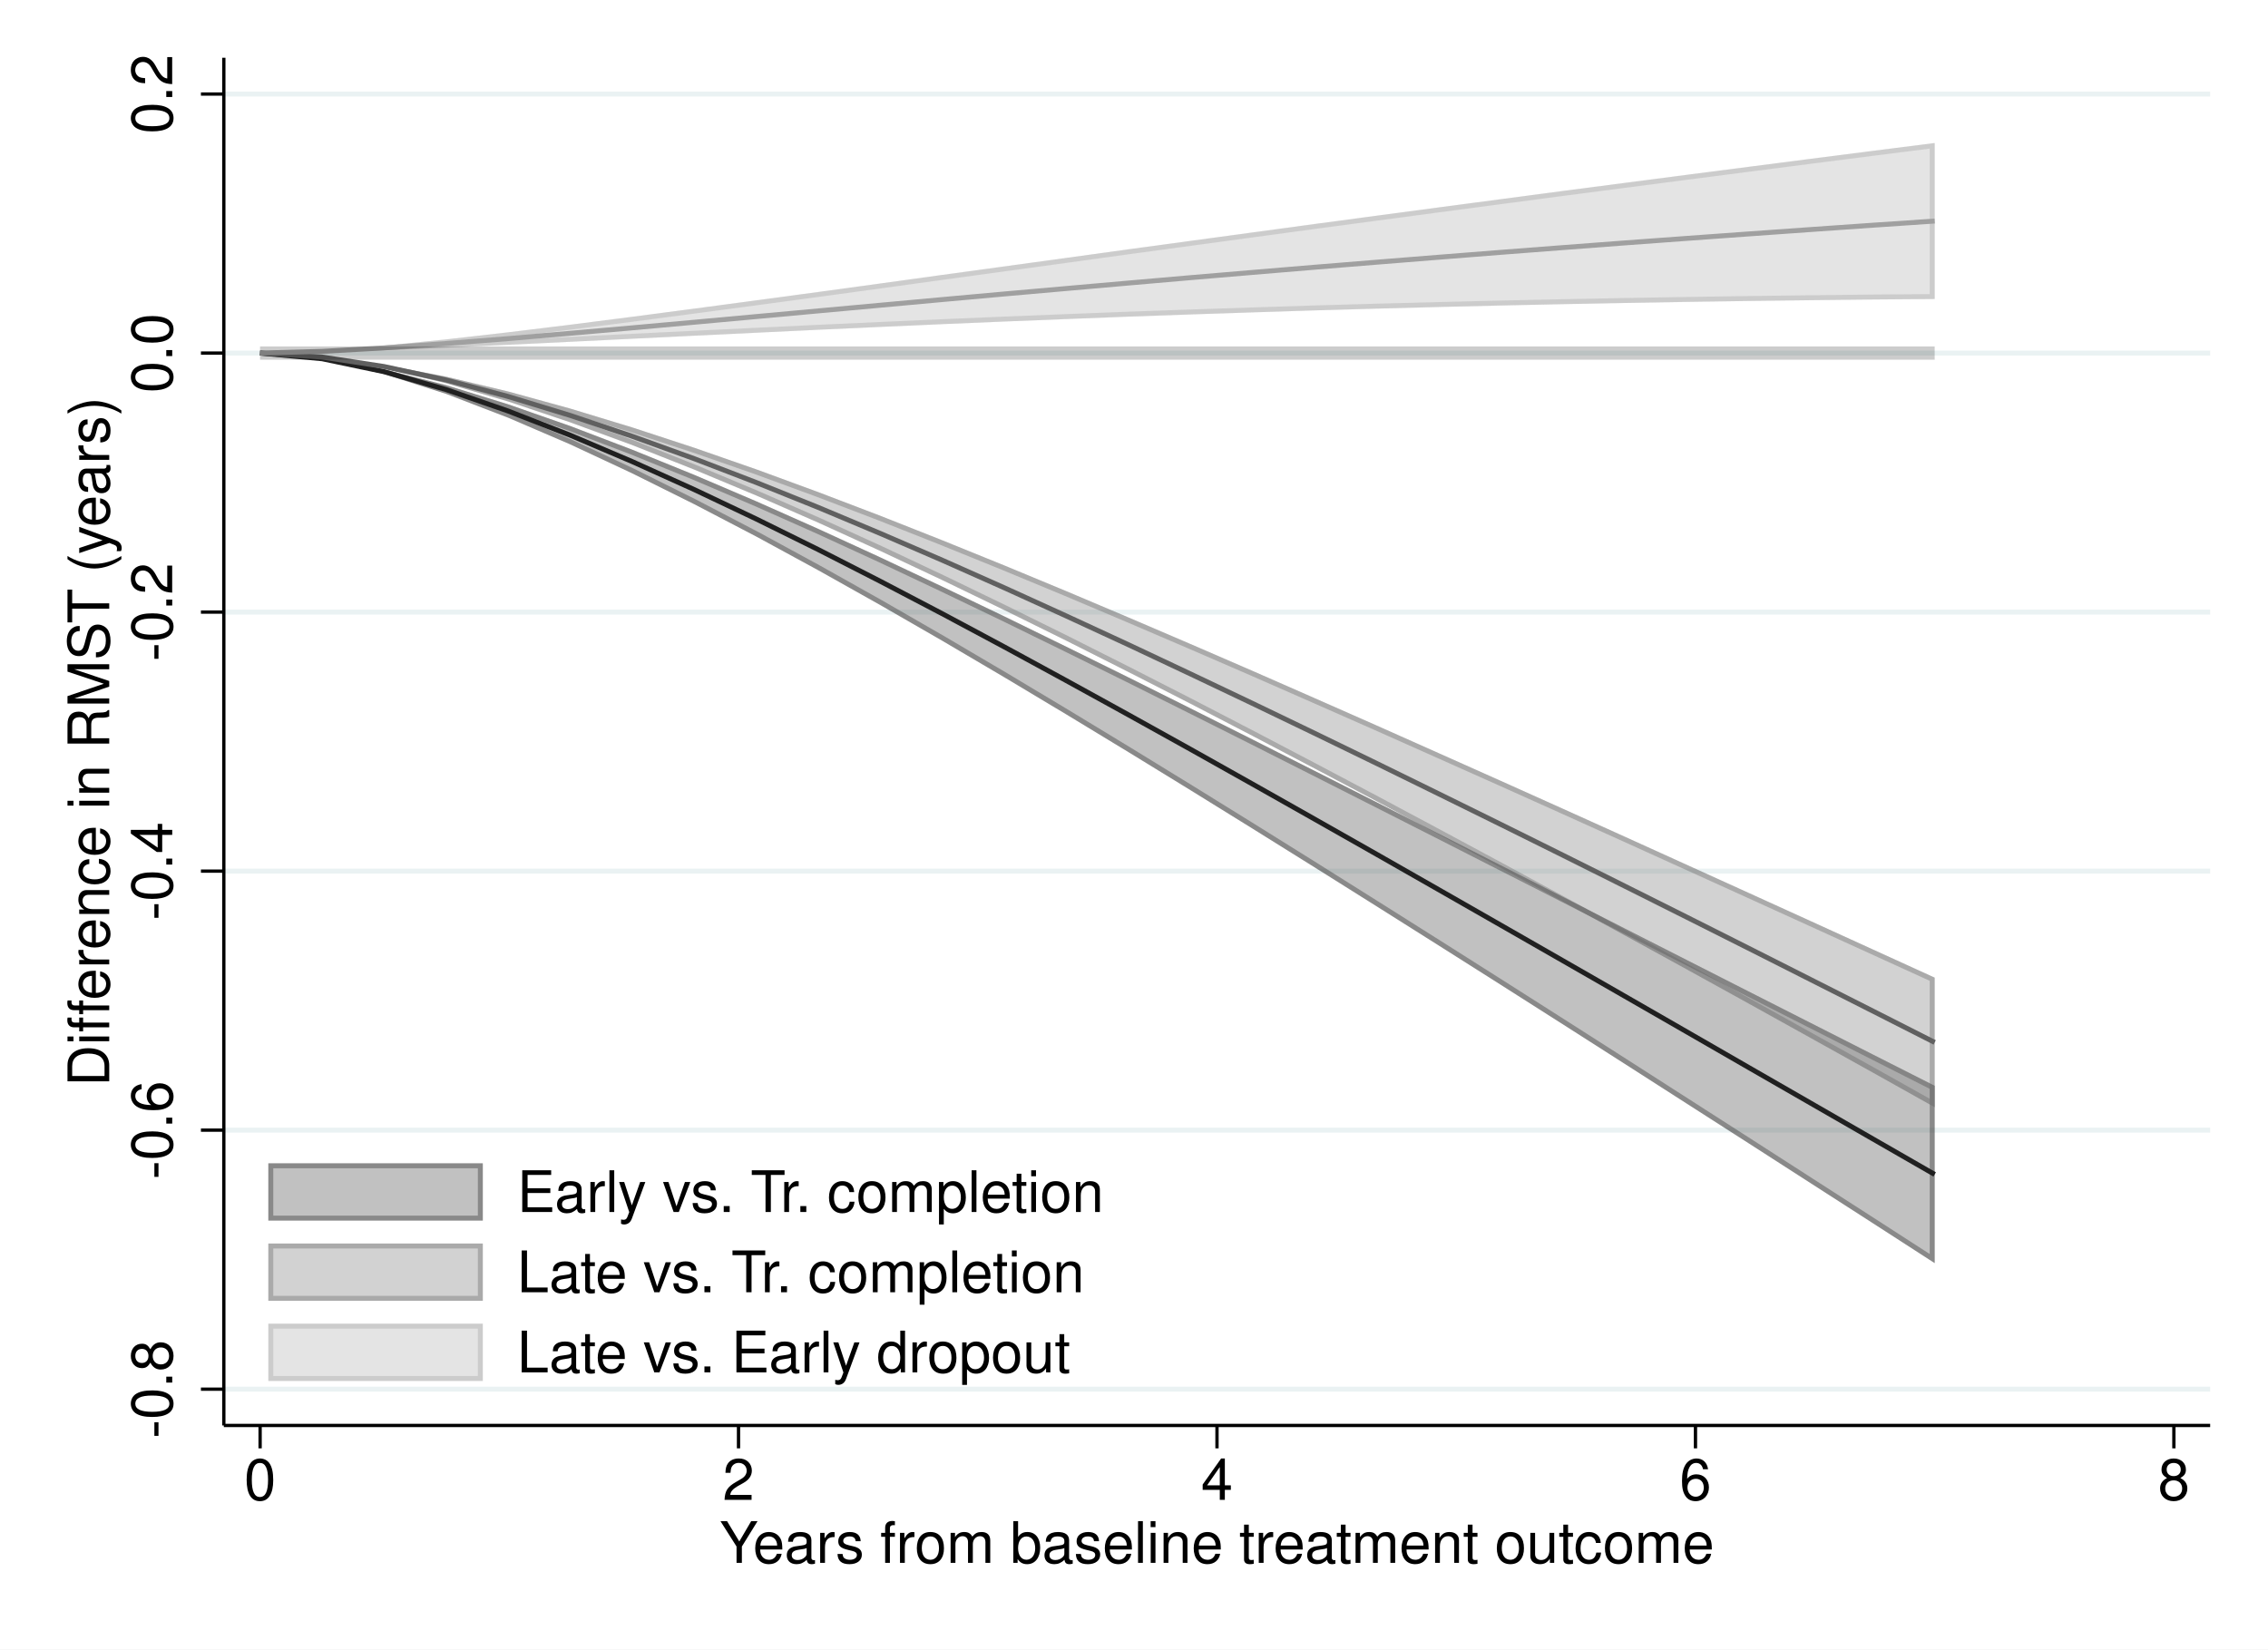
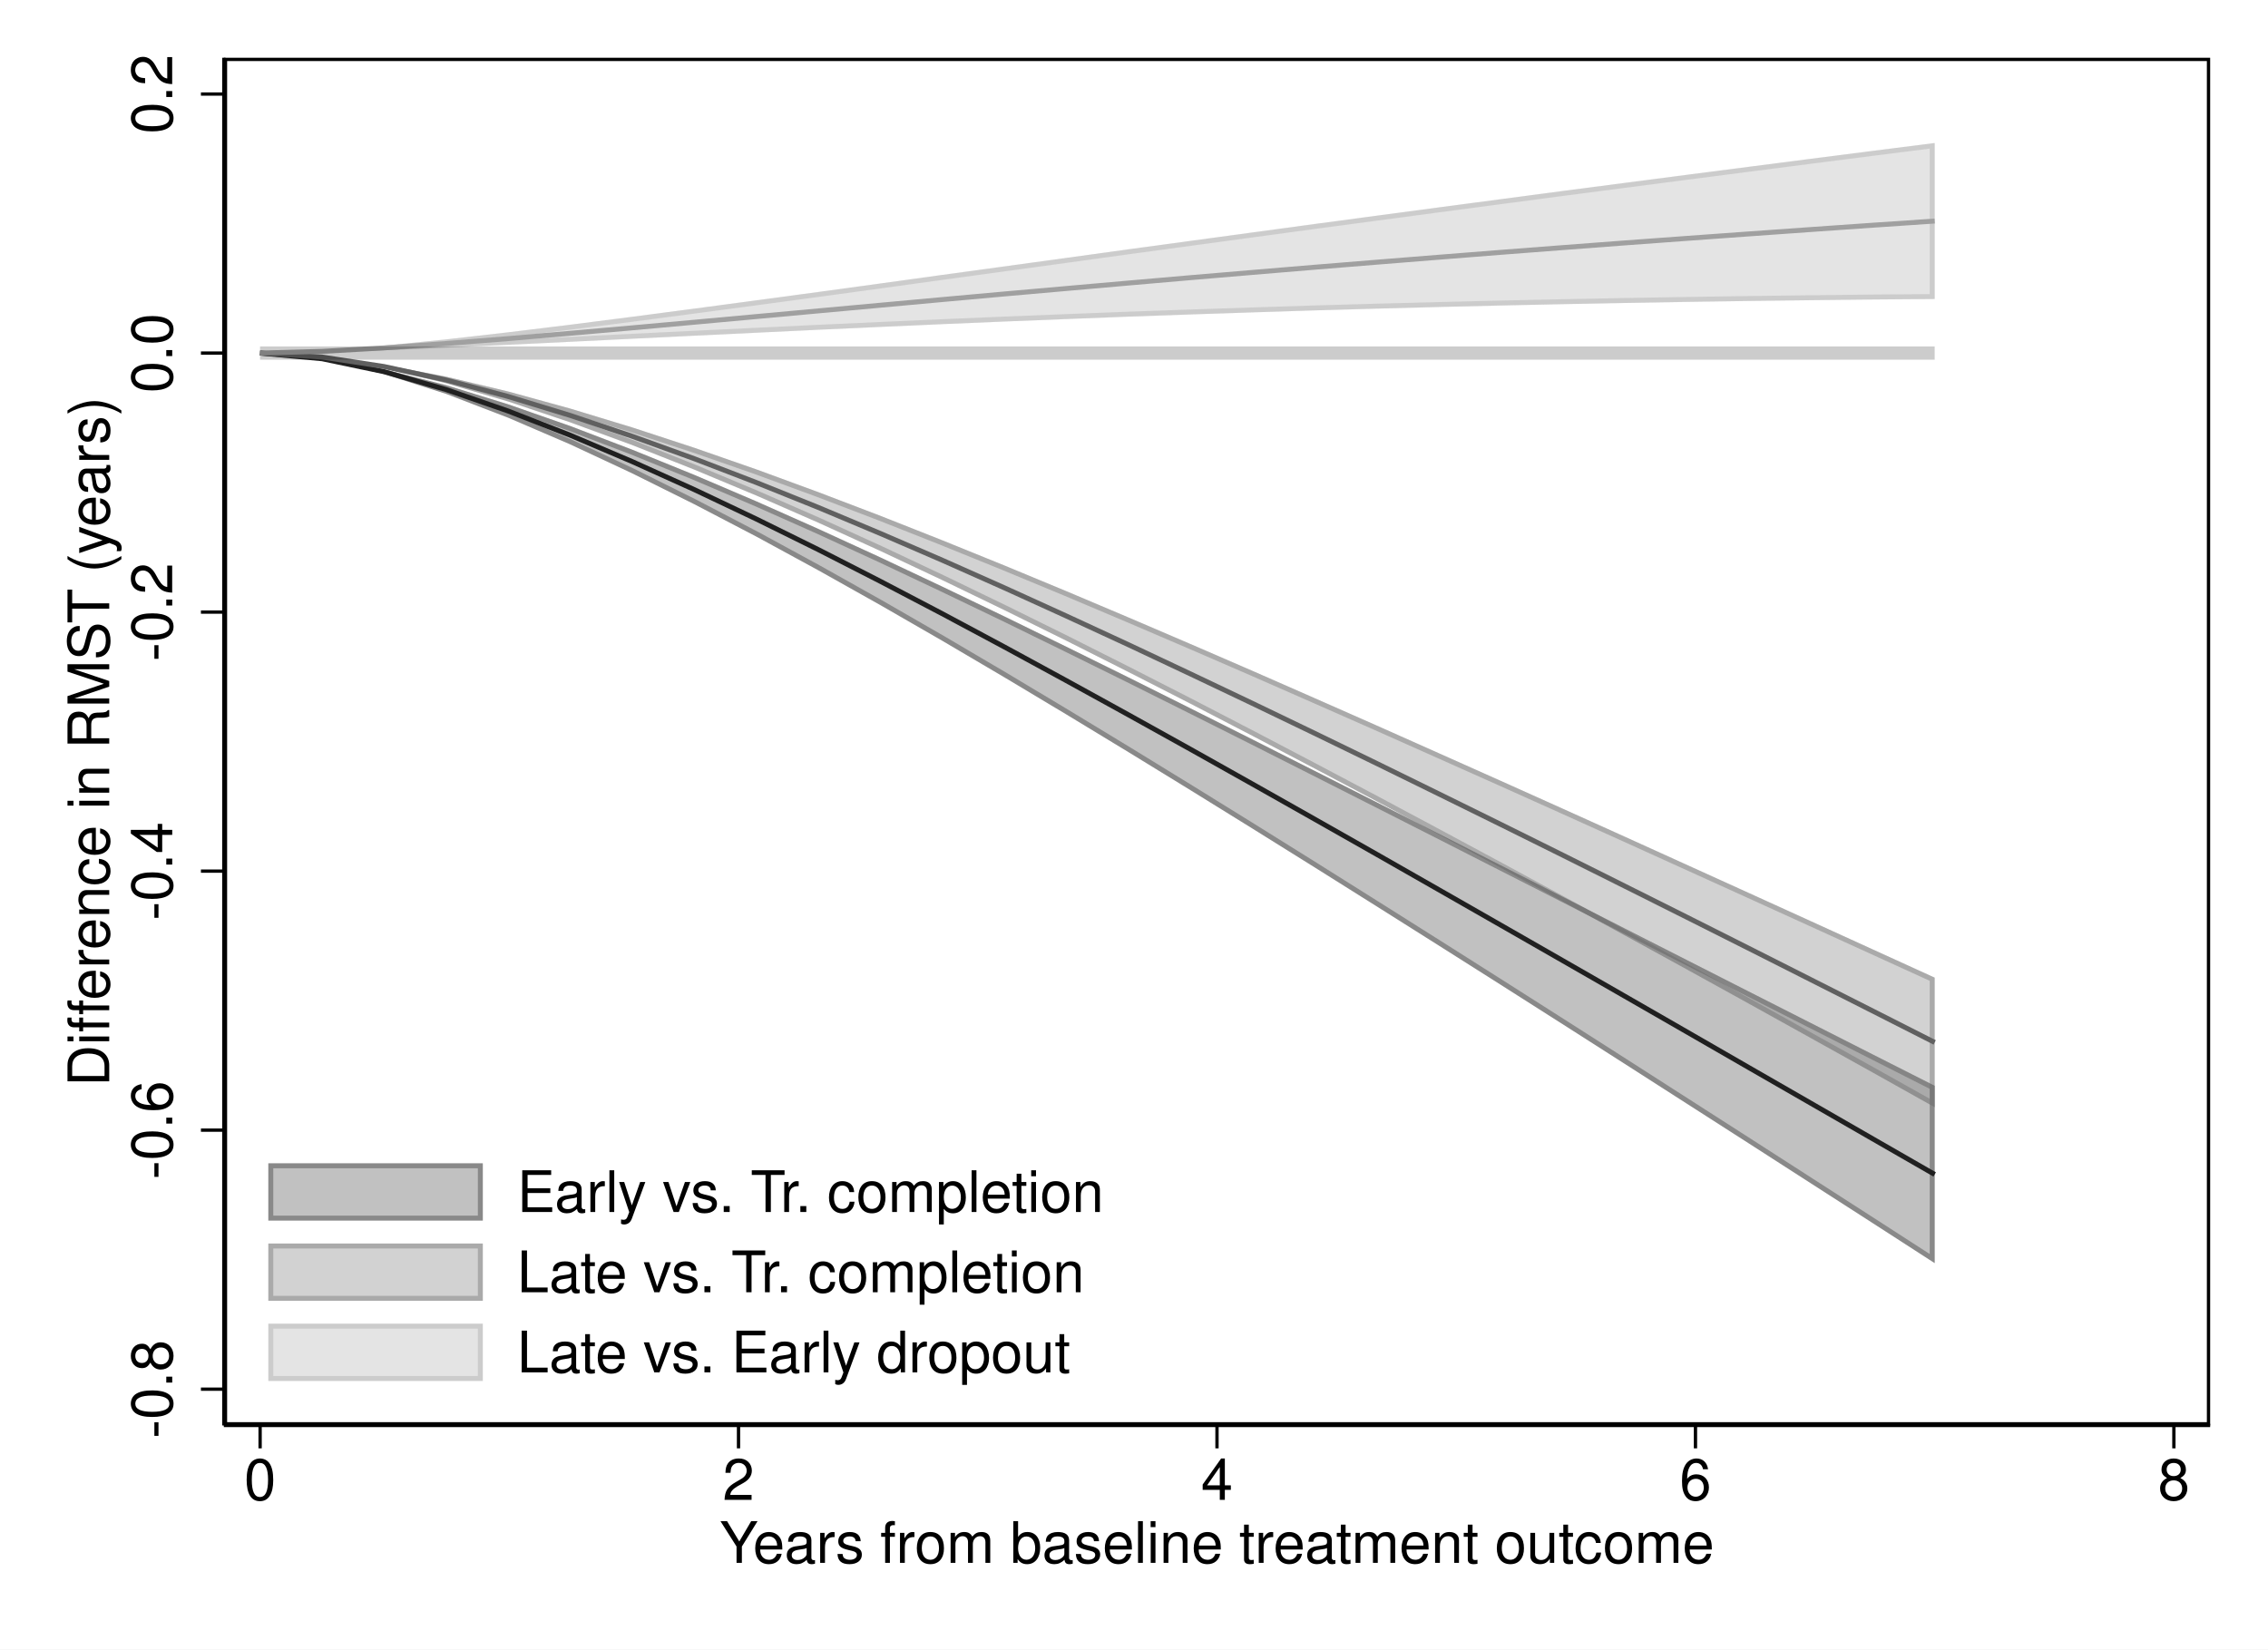
<svg xmlns="http://www.w3.org/2000/svg" xmlns:xlink="http://www.w3.org/1999/xlink" version="1.1" width="5.50in" height="4.00in" viewBox="0 0 3960 2880">
  <rect x="0" y="0" width="3960" height="2880" style="fill:#FFFFFF;stroke:none" />
  <rect x="0.00" y="0.00" width="3959.88" height="2880.00" style="fill:#FFFFFF" />
  <rect x="2.88" y="2.88" width="3954.12" height="2874.24" style="fill:none;stroke:#FFFFFF;stroke-width:5.76" />
  <rect x="390.80" y="100.86" width="3468.22" height="2388.33" style="fill:#FFFFFF" />
-   <rect x="393.68" y="103.74" width="3462.46" height="2382.57" style="fill:none;stroke:#FFFFFF;stroke-width:5.76" />
-   <line x1="390.80" y1="2425.82" x2="3859.02" y2="2425.82" style="stroke:#EAF2F3;stroke-width:8.64" />
-   <line x1="390.80" y1="1973.50" x2="3859.02" y2="1973.50" style="stroke:#EAF2F3;stroke-width:8.64" />
-   <line x1="390.80" y1="1521.18" x2="3859.02" y2="1521.18" style="stroke:#EAF2F3;stroke-width:8.64" />
-   <line x1="390.80" y1="1068.86" x2="3859.02" y2="1068.86" style="stroke:#EAF2F3;stroke-width:8.64" />
-   <line x1="390.80" y1="616.54" x2="3859.02" y2="616.54" style="stroke:#EAF2F3;stroke-width:8.64" />
-   <line x1="390.80" y1="164.22" x2="3859.02" y2="164.22" style="stroke:#EAF2F3;stroke-width:8.64" />
+   <rect x="393.68" y="103.74" width="3462.46" height="2382.57" style="fill:none;stroke:#000000;stroke-width:5.76" />
  <defs>
-     <path id="path_UqvUzSWr" d="M562.44 627.68 L562.44 627.68 L670.73 653.17 L779.01 687.82 L887.29 729.41 L995.57 775.94 L1103.85 826.55 L1212.13 880.39 L1320.54 936.94 L1428.82 995.85 L1537.10 1056.61 L1645.38 1118.98 L1753.66 1182.72 L1861.94 1247.56 L1970.22 1313.28 L2078.51 1379.73 L2186.79 1446.81 L2295.07 1514.38 L2403.35 1582.44 L2511.63 1650.75 L2620.03 1719.44 L2728.32 1788.37 L2836.60 1857.55 L2944.88 1926.97 L3053.16 1996.40 L3161.44 2066.07 L3269.72 2135.74 L3378.00 2205.67 L3378.00 1896.03 L3269.72 1841.21 L3161.44 1786.26 L3053.16 1731.32 L2944.88 1676.25 L2836.60 1621.18 L2728.32 1565.98 L2620.03 1510.91 L2511.63 1455.72 L2403.35 1400.77 L2295.07 1345.95 L2186.79 1291.25 L2078.51 1236.92 L1970.22 1182.84 L1861.94 1129.38 L1753.66 1076.41 L1645.38 1024.43 L1537.10 973.32 L1428.82 923.58 L1320.54 875.43 L1212.13 829.15 L1103.85 785.22 L995.57 743.88 L887.29 706.02 L779.01 672.60 L670.73 644.88 L562.44 624.96 L562.44 627.68 Z" stroke-linejoin="round" />
+     <path id="path_hIicWsDW" d="M562.44 627.68 L562.44 627.68 L670.73 653.17 L779.01 687.82 L887.29 729.41 L995.57 775.94 L1103.85 826.55 L1212.13 880.39 L1320.54 936.94 L1428.82 995.85 L1537.10 1056.61 L1645.38 1118.98 L1753.66 1182.72 L1861.94 1247.56 L1970.22 1313.28 L2078.51 1379.73 L2186.79 1446.81 L2295.07 1514.38 L2403.35 1582.44 L2511.63 1650.75 L2620.03 1719.44 L2728.32 1788.37 L2836.60 1857.55 L2944.88 1926.97 L3053.16 1996.40 L3161.44 2066.07 L3269.72 2135.74 L3378.00 2205.67 L3378.00 1896.03 L3269.72 1841.21 L3161.44 1786.26 L3053.16 1731.32 L2944.88 1676.25 L2836.60 1621.18 L2728.32 1565.98 L2620.03 1510.91 L2511.63 1455.72 L2403.35 1400.77 L2295.07 1345.95 L2186.79 1291.25 L2078.51 1236.92 L1970.22 1182.84 L1861.94 1129.38 L1753.66 1076.41 L1645.38 1024.43 L1537.10 973.32 L1428.82 923.58 L1320.54 875.43 L1212.13 829.15 L1103.85 785.22 L995.57 743.88 L887.29 706.02 L779.01 672.60 L670.73 644.88 L562.44 624.96 L562.44 627.68 Z" stroke-linejoin="round" />
  </defs>
  <defs>
-     <clipPath id="clipPath_FpMlfSqH">
-       <use xlink:href="#path_UqvUzSWr" />
+     <clipPath id="clipPath_INevgQva">
+       <use xlink:href="#path_hIicWsDW" />
    </clipPath>
  </defs>
-   <use xlink:href="#path_UqvUzSWr" style="stroke:none;fill:#4D4D4D;fill-opacity:0.35" />
-   <use xlink:href="#path_UqvUzSWr" style="fill:none;stroke:#202020;stroke-opacity:0.35;stroke-width:17.28" clip-path="url(#clipPath_FpMlfSqH)" />
+   <use xlink:href="#path_hIicWsDW" style="stroke:none;fill:#4D4D4D;fill-opacity:0.35" />
+   <use xlink:href="#path_hIicWsDW" style="fill:none;stroke:#202020;stroke-opacity:0.35;stroke-width:17.28" clip-path="url(#clipPath_INevgQva)" />
  <path d=" M454.04 616.54 L562.32 626.44 L670.60 649.09 L779.01 680.28 L887.29 717.77 L995.57 759.97 L1103.85 806.01 L1212.13 854.89 L1320.41 906.25 L1428.69 959.71 L1536.97 1015.03 L1645.26 1071.71 L1753.54 1129.63 L1861.82 1188.53 L1970.22 1248.18 L2078.51 1308.33 L2186.79 1369.09 L2295.07 1430.22 L2403.35 1491.61 L2511.63 1553.36 L2619.91 1615.24 L2728.19 1677.24 L2836.47 1739.36 L2944.76 1801.61 L3053.04 1863.98 L3161.32 1926.23 L3269.72 1988.60 L3378.00 2050.85" stroke-linejoin="round" style="fill:none;stroke:#202020;stroke-width:8.64" />
  <defs>
-     <path id="path_jpekmnag" d="M562.44 624.34 L562.44 624.34 L670.73 643.15 L779.01 669.26 L887.29 701.07 L995.57 737.45 L1103.85 777.17 L1212.13 819.99 L1320.54 865.29 L1428.82 912.68 L1537.10 962.06 L1645.38 1013.05 L1753.66 1065.40 L1861.94 1118.86 L1970.22 1173.43 L2078.51 1228.75 L2186.79 1284.94 L2295.07 1341.74 L2403.35 1399.04 L2511.63 1456.95 L2620.03 1515.24 L2728.32 1574.03 L2836.60 1633.18 L2944.88 1692.58 L3053.16 1752.35 L3161.44 1812.50 L3269.72 1872.77 L3378.00 1933.41 L3378.00 1707.18 L3269.72 1657.81 L3161.44 1608.43 L3053.16 1559.17 L2944.88 1510.04 L2836.60 1460.91 L2728.32 1412.03 L2620.03 1363.40 L2511.63 1315.01 L2403.35 1266.74 L2295.07 1218.98 L2186.79 1171.45 L2078.51 1124.55 L1970.22 1078.14 L1861.94 1032.35 L1753.66 987.43 L1645.38 943.50 L1537.10 900.68 L1428.82 859.35 L1320.54 819.62 L1212.13 781.88 L1103.85 746.36 L995.57 713.44 L887.29 683.62 L779.01 657.75 L670.73 636.96 L562.44 622.36 L562.44 624.34 Z" stroke-linejoin="round" />
+     <path id="path_MtvMZMNx" d="M562.44 624.34 L562.44 624.34 L670.73 643.15 L779.01 669.26 L887.29 701.07 L995.57 737.45 L1103.85 777.17 L1212.13 819.99 L1320.54 865.29 L1428.82 912.68 L1537.10 962.06 L1645.38 1013.05 L1753.66 1065.40 L1861.94 1118.86 L1970.22 1173.43 L2078.51 1228.75 L2186.79 1284.94 L2295.07 1341.74 L2403.35 1399.04 L2511.63 1456.95 L2620.03 1515.24 L2728.32 1574.03 L2836.60 1633.18 L2944.88 1692.58 L3053.16 1752.35 L3161.44 1812.50 L3269.72 1872.77 L3378.00 1933.41 L3378.00 1707.18 L3269.72 1657.81 L3161.44 1608.43 L3053.16 1559.17 L2944.88 1510.04 L2836.60 1460.91 L2728.32 1412.03 L2620.03 1363.40 L2511.63 1315.01 L2403.35 1266.74 L2295.07 1218.98 L2186.79 1171.45 L2078.51 1124.55 L1970.22 1078.14 L1861.94 1032.35 L1753.66 987.43 L1645.38 943.50 L1537.10 900.68 L1428.82 859.35 L1320.54 819.62 L1212.13 781.88 L1103.85 746.36 L995.57 713.44 L887.29 683.62 L779.01 657.75 L670.73 636.96 L562.44 622.36 L562.44 624.34 Z" stroke-linejoin="round" />
  </defs>
  <defs>
-     <clipPath id="clipPath_wPiKSxCo">
-       <use xlink:href="#path_jpekmnag" />
+     <clipPath id="clipPath_lxgoSKnK">
+       <use xlink:href="#path_MtvMZMNx" />
    </clipPath>
  </defs>
-   <use xlink:href="#path_jpekmnag" style="stroke:none;fill:#808080;fill-opacity:0.35" />
-   <use xlink:href="#path_jpekmnag" style="fill:none;stroke:#606060;stroke-opacity:0.35;stroke-width:17.28" clip-path="url(#clipPath_wPiKSxCo)" />
+   <use xlink:href="#path_MtvMZMNx" style="stroke:none;fill:#808080;fill-opacity:0.35" />
+   <use xlink:href="#path_MtvMZMNx" style="fill:none;stroke:#606060;stroke-opacity:0.35;stroke-width:17.28" clip-path="url(#clipPath_lxgoSKnK)" />
  <path d=" M454.04 616.54 L562.32 623.47 L670.60 640.06 L779.01 663.57 L887.29 692.40 L995.57 725.45 L1103.85 761.83 L1212.13 800.94 L1320.41 842.52 L1428.69 886.08 L1536.97 931.50 L1645.26 978.27 L1753.54 1026.41 L1861.82 1075.67 L1970.22 1125.79 L2078.51 1176.78 L2186.79 1228.26 L2295.07 1280.36 L2403.35 1332.95 L2511.63 1386.04 L2619.91 1439.38 L2728.19 1493.09 L2836.47 1547.17 L2944.76 1601.38 L3053.04 1655.83 L3161.32 1710.53 L3269.72 1765.35 L3378.00 1820.30" stroke-linejoin="round" style="fill:none;stroke:#606060;stroke-width:8.64" />
  <defs>
-     <path id="path_nlMyyJoK" d="M562.44 614.81 L562.44 614.81 L670.73 611.47 L779.01 607.01 L887.29 602.06 L995.57 596.86 L1103.85 591.54 L1212.13 586.22 L1320.54 581.02 L1428.82 575.83 L1537.10 570.88 L1645.38 566.05 L1753.66 561.47 L1861.94 557.14 L1970.22 552.93 L2078.51 549.10 L2186.79 545.51 L2295.07 542.04 L2403.35 538.95 L2511.63 536.10 L2620.03 533.50 L2728.32 531.15 L2836.60 529.05 L2944.88 527.19 L3053.16 525.58 L3161.44 524.22 L3269.72 522.98 L3378.00 522.12 L3378.00 249.74 L3269.72 263.47 L3161.44 277.33 L3053.16 291.32 L2944.88 305.30 L2836.60 319.41 L2728.32 333.52 L2620.03 347.87 L2511.63 362.23 L2403.35 376.71 L2295.07 391.19 L2186.79 405.91 L2078.51 420.64 L1970.22 435.37 L1861.94 450.34 L1753.66 465.19 L1645.38 480.04 L1537.10 495.02 L1428.82 509.87 L1320.54 524.47 L1212.13 538.95 L1103.85 553.18 L995.57 567.04 L887.29 580.28 L779.01 592.66 L670.73 603.55 L562.44 612.21 L562.44 614.81 Z" stroke-linejoin="round" />
+     <path id="path_nvUrKZYt" d="M562.44 614.81 L562.44 614.81 L670.73 611.47 L779.01 607.01 L887.29 602.06 L995.57 596.86 L1103.85 591.54 L1212.13 586.22 L1320.54 581.02 L1428.82 575.83 L1537.10 570.88 L1645.38 566.05 L1753.66 561.47 L1861.94 557.14 L1970.22 552.93 L2078.51 549.10 L2186.79 545.51 L2295.07 542.04 L2403.35 538.95 L2511.63 536.10 L2620.03 533.50 L2728.32 531.15 L2836.60 529.05 L2944.88 527.19 L3053.16 525.58 L3161.44 524.22 L3269.72 522.98 L3378.00 522.12 L3378.00 249.74 L3269.72 263.47 L3161.44 277.33 L3053.16 291.32 L2944.88 305.30 L2836.60 319.41 L2728.32 333.52 L2620.03 347.87 L2511.63 362.23 L2403.35 376.71 L2295.07 391.19 L2186.79 405.91 L2078.51 420.64 L1970.22 435.37 L1861.94 450.34 L1753.66 465.19 L1645.38 480.04 L1537.10 495.02 L1428.82 509.87 L1320.54 524.47 L1212.13 538.95 L1103.85 553.18 L995.57 567.04 L887.29 580.28 L779.01 592.66 L670.73 603.55 L562.44 612.21 L562.44 614.81 Z" stroke-linejoin="round" />
  </defs>
  <defs>
-     <clipPath id="clipPath_OmFKBhfu">
-       <use xlink:href="#path_nlMyyJoK" />
+     <clipPath id="clipPath_eYTNBOjr">
+       <use xlink:href="#path_nvUrKZYt" />
    </clipPath>
  </defs>
-   <use xlink:href="#path_nlMyyJoK" style="stroke:none;fill:#B3B3B3;fill-opacity:0.35" />
-   <use xlink:href="#path_nlMyyJoK" style="fill:none;stroke:#A0A0A0;stroke-opacity:0.35;stroke-width:17.28" clip-path="url(#clipPath_OmFKBhfu)" />
+   <use xlink:href="#path_nvUrKZYt" style="stroke:none;fill:#B3B3B3;fill-opacity:0.35" />
+   <use xlink:href="#path_nvUrKZYt" style="fill:none;stroke:#A0A0A0;stroke-opacity:0.35;stroke-width:17.28" clip-path="url(#clipPath_eYTNBOjr)" />
  <path d=" M454.04 616.54 L562.32 613.57 L670.60 607.51 L779.01 599.83 L887.29 591.30 L995.57 582.01 L1103.85 572.49 L1212.13 562.71 L1320.41 552.81 L1428.69 542.91 L1536.97 533.01 L1645.26 523.11 L1753.54 513.33 L1861.82 503.80 L1970.22 494.27 L2078.51 484.87 L2186.79 475.71 L2295.07 466.68 L2403.35 457.89 L2511.63 449.23 L2619.91 440.69 L2728.19 432.40 L2836.47 424.23 L2944.76 416.31 L3053.04 408.51 L3161.32 400.84 L3269.72 393.29 L3378.00 385.99" stroke-linejoin="round" style="fill:none;stroke:#A0A0A0;stroke-width:8.64" />
  <path d=" M454.04 616.54 L562.32 616.54 L670.60 616.54 L779.01 616.54 L887.29 616.54 L995.57 616.54 L1103.85 616.54 L1212.13 616.54 L1320.41 616.54 L1428.69 616.54 L1536.97 616.54 L1645.26 616.54 L1753.54 616.54 L1861.82 616.54 L1970.22 616.54 L2078.51 616.54 L2186.79 616.54 L2295.07 616.54 L2403.35 616.54 L2511.63 616.54 L2619.91 616.54 L2728.19 616.54 L2836.47 616.54 L2944.76 616.54 L3053.04 616.54 L3161.32 616.54 L3269.72 616.54 L3378.00 616.54" stroke-linejoin="round" style="fill:none;stroke:#000000;stroke-opacity:0.20;stroke-width:23.04" />
  <line x1="390.80" y1="2489.19" x2="390.80" y2="100.86" style="stroke:#000000;stroke-width:5.76" />
  <line x1="390.80" y1="2425.82" x2="350.83" y2="2425.82" style="stroke:#000000;stroke-width:5.76" />
  <text x="300.72" y="2425.82" style="font-family:'Helvetica';font-size:99.99px;fill:#000000" transform="rotate(-90 300.72,2425.82)" text-anchor="middle">-0.8</text>
  <line x1="390.80" y1="1973.50" x2="350.83" y2="1973.50" style="stroke:#000000;stroke-width:5.76" />
  <text x="300.72" y="1973.50" style="font-family:'Helvetica';font-size:99.99px;fill:#000000" transform="rotate(-90 300.72,1973.50)" text-anchor="middle">-0.6</text>
  <line x1="390.80" y1="1521.18" x2="350.83" y2="1521.18" style="stroke:#000000;stroke-width:5.76" />
  <text x="300.72" y="1521.18" style="font-family:'Helvetica';font-size:99.99px;fill:#000000" transform="rotate(-90 300.72,1521.18)" text-anchor="middle">-0.4</text>
  <line x1="390.80" y1="1068.86" x2="350.83" y2="1068.86" style="stroke:#000000;stroke-width:5.76" />
  <text x="300.72" y="1068.86" style="font-family:'Helvetica';font-size:99.99px;fill:#000000" transform="rotate(-90 300.72,1068.86)" text-anchor="middle">-0.2</text>
  <line x1="390.80" y1="616.54" x2="350.83" y2="616.54" style="stroke:#000000;stroke-width:5.76" />
  <text x="300.72" y="616.54" style="font-family:'Helvetica';font-size:99.99px;fill:#000000" transform="rotate(-90 300.72,616.54)" text-anchor="middle">0.0</text>
  <line x1="390.80" y1="164.22" x2="350.83" y2="164.22" style="stroke:#000000;stroke-width:5.76" />
  <text x="300.72" y="164.22" style="font-family:'Helvetica';font-size:99.99px;fill:#000000" transform="rotate(-90 300.72,164.22)" text-anchor="middle">0.2</text>
  <text x="190.71" y="1294.96" style="font-family:'Helvetica';font-size:99.99px;fill:#000000" transform="rotate(-90 190.71,1294.96)" text-anchor="middle">Difference in RMST (years)</text>
  <line x1="390.80" y1="2489.19" x2="3859.02" y2="2489.19" style="stroke:#000000;stroke-width:5.76" />
  <line x1="454.16" y1="2489.19" x2="454.16" y2="2529.16" style="stroke:#000000;stroke-width:5.76" />
  <text x="454.16" y="2619.14" style="font-family:'Helvetica';font-size:99.99px;fill:#000000" text-anchor="middle">0</text>
  <line x1="1289.47" y1="2489.19" x2="1289.47" y2="2529.16" style="stroke:#000000;stroke-width:5.76" />
  <text x="1289.47" y="2619.14" style="font-family:'Helvetica';font-size:99.99px;fill:#000000" text-anchor="middle">2</text>
  <line x1="2124.91" y1="2489.19" x2="2124.91" y2="2529.16" style="stroke:#000000;stroke-width:5.76" />
  <text x="2124.91" y="2619.14" style="font-family:'Helvetica';font-size:99.99px;fill:#000000" text-anchor="middle">4</text>
  <line x1="2960.35" y1="2489.19" x2="2960.35" y2="2529.16" style="stroke:#000000;stroke-width:5.76" />
  <text x="2960.35" y="2619.14" style="font-family:'Helvetica';font-size:99.99px;fill:#000000" text-anchor="middle">6</text>
  <line x1="3795.66" y1="2489.19" x2="3795.66" y2="2529.16" style="stroke:#000000;stroke-width:5.76" />
  <text x="3795.66" y="2619.14" style="font-family:'Helvetica';font-size:99.99px;fill:#000000" text-anchor="middle">8</text>
  <text x="2124.91" y="2729.16" style="font-family:'Helvetica';font-size:99.99px;fill:#000000" text-anchor="middle">Years from baseline treatment outcome</text>
  <rect x="468.52" y="2031.42" width="374.47" height="99.99" style="fill:#4D4D4D;fill-opacity:0.35" />
  <rect x="472.84" y="2035.74" width="365.83" height="91.35" style="fill:none;stroke:#202020;stroke-opacity:0.35;stroke-width:8.64" />
  <rect x="468.52" y="2171.51" width="374.47" height="99.99" style="fill:#808080;fill-opacity:0.35" />
  <rect x="472.84" y="2175.83" width="365.83" height="91.35" style="fill:none;stroke:#606060;stroke-opacity:0.35;stroke-width:8.64" />
  <rect x="468.52" y="2311.47" width="374.47" height="99.99" style="fill:#B3B3B3;fill-opacity:0.35" />
  <rect x="472.84" y="2315.79" width="365.83" height="91.35" style="fill:none;stroke:#A0A0A0;stroke-opacity:0.35;stroke-width:8.64" />
  <text x="902.88" y="2116.44" style="font-family:'Helvetica';font-size:99.99px;fill:#000000">Early vs. Tr. completion</text>
  <text x="902.88" y="2256.53" style="font-family:'Helvetica';font-size:99.99px;fill:#000000">Late vs. Tr. completion</text>
  <text x="902.88" y="2396.50" style="font-family:'Helvetica';font-size:99.99px;fill:#000000">Late vs. Early dropout</text>
</svg>
